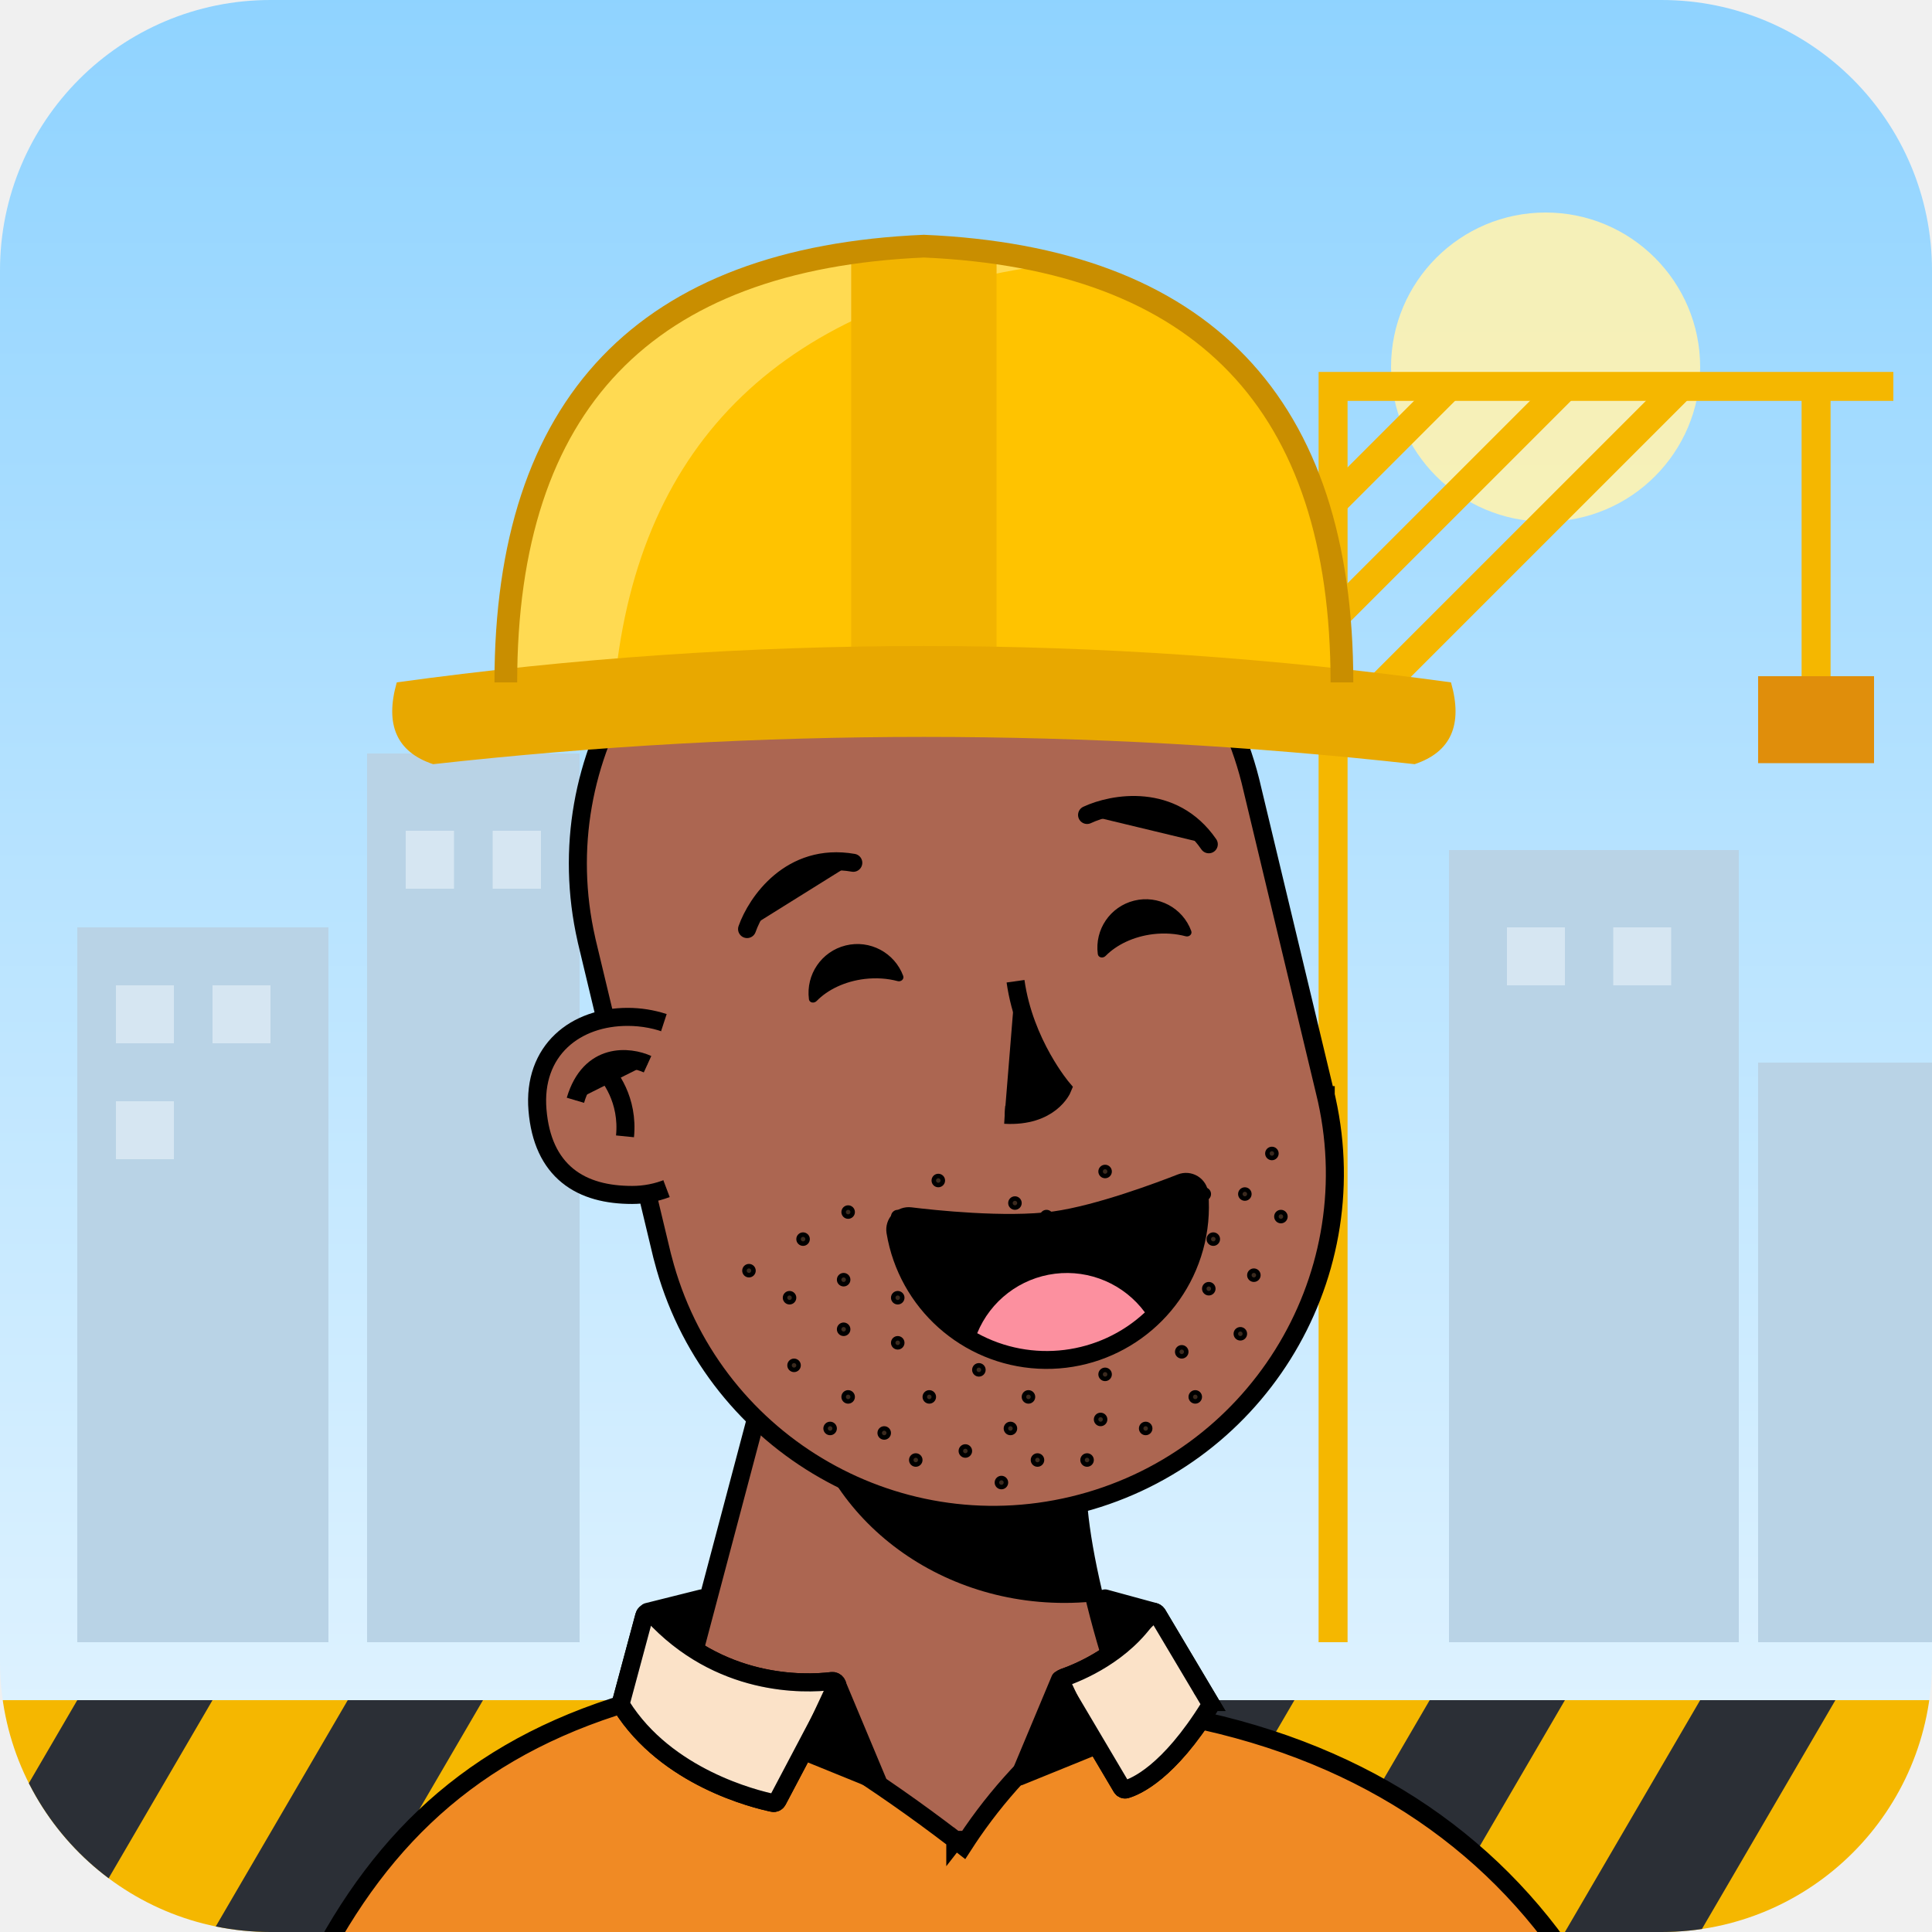
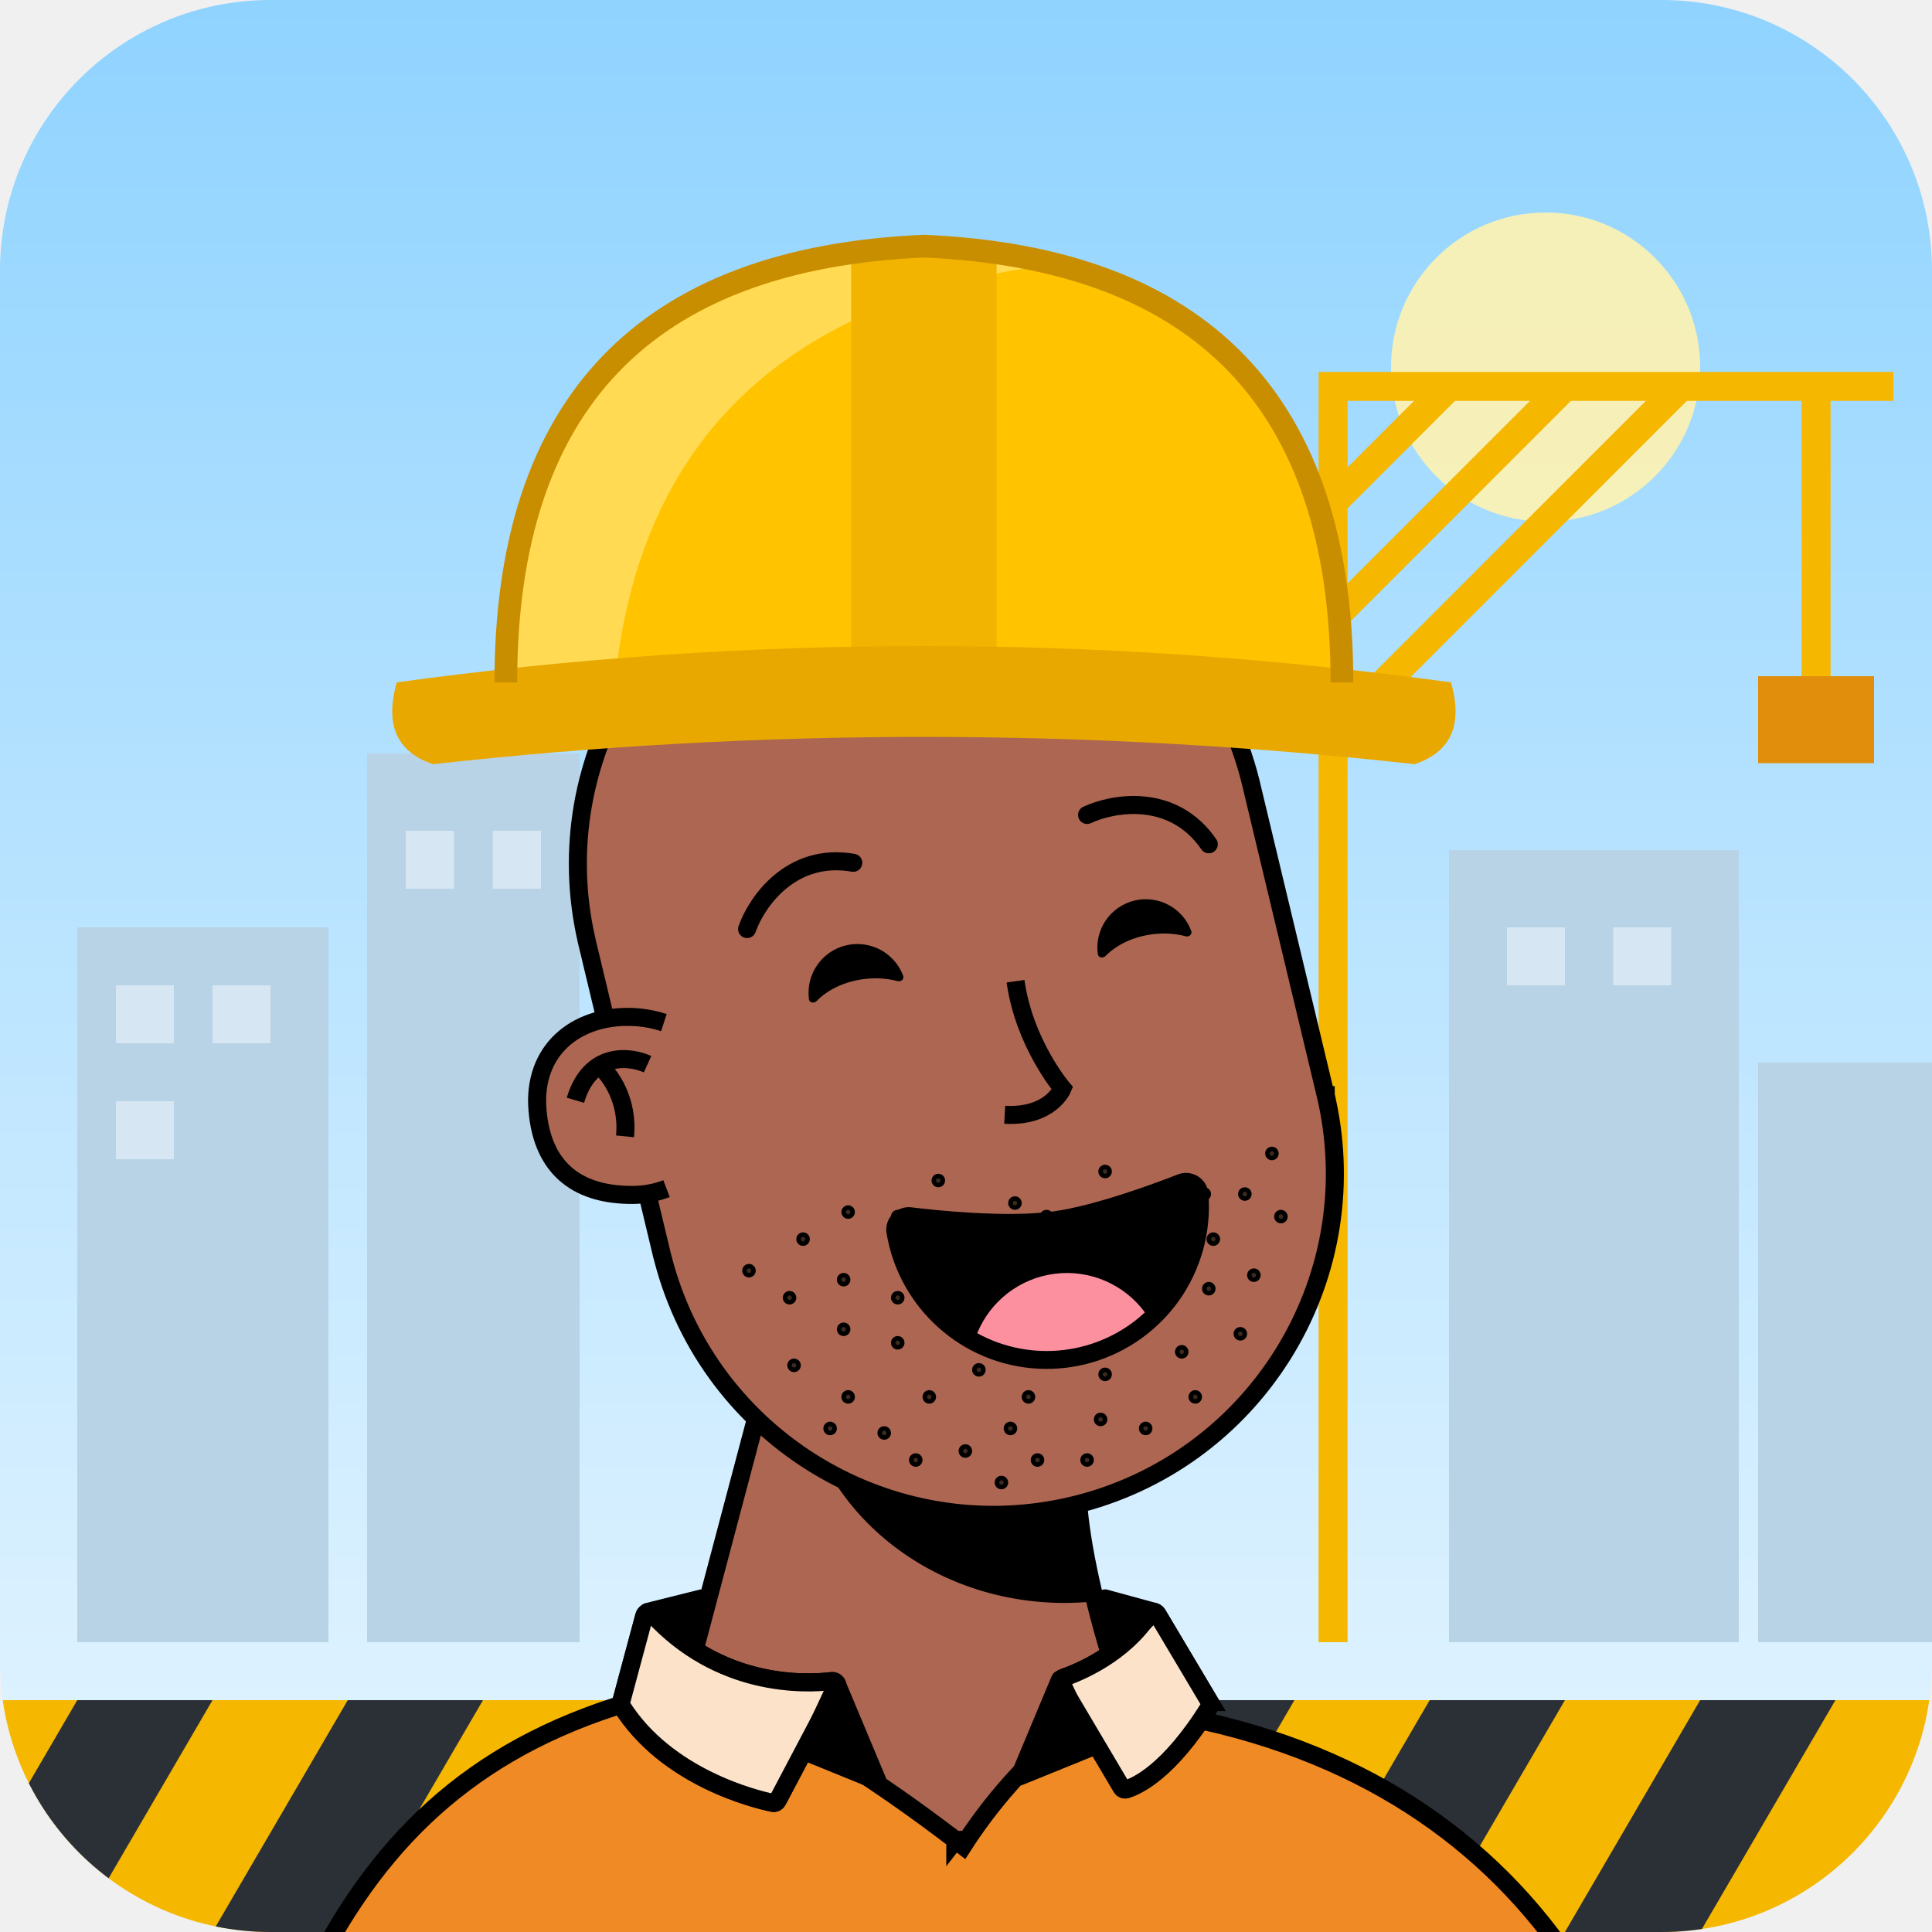
<svg xmlns="http://www.w3.org/2000/svg" viewBox="0 0 200 200" width="200" height="200">
  <defs>
    <clipPath id="cb-clip">
      <rect width="200" height="200" rx="28" />
    </clipPath>
  </defs>
  <g clip-path="url(#cb-clip)">
    <linearGradient id="cb-sky" x1="0" y1="0" x2="0" y2="1">
      <stop offset="0" stop-color="#8fd3ff" />
      <stop offset="1" stop-color="#e8f6ff" />
    </linearGradient>
    <rect width="200" height="200" fill="url(#cb-sky)" />
    <circle cx="160" cy="38" r="16" fill="#fff3b0" opacity=".9" />
    <g fill="#b9d3e6">
      <rect x="8" y="96" width="26" height="74" />
      <rect x="38" y="78" width="22" height="92" />
      <rect x="150" y="88" width="30" height="82" />
      <rect x="182" y="110" width="18" height="60" />
    </g>
    <g fill="#d6e6f2">
      <rect x="12" y="102" width="6" height="6" />
      <rect x="22" y="102" width="6" height="6" />
      <rect x="12" y="114" width="6" height="6" />
      <rect x="42" y="86" width="5" height="6" />
      <rect x="51" y="86" width="5" height="6" />
      <rect x="156" y="96" width="6" height="6" />
      <rect x="167" y="96" width="6" height="6" />
    </g>
    <g stroke="#f5b700" stroke-width="3" fill="none">
      <path d="M138 170 V40 H196" />
      <path d="M138 52 L150 40 M138 64 L162 40 M138 76 L174 40" />
      <path d="M188 40 V70" />
    </g>
    <rect x="182" y="70" width="12" height="9" fill="#e08e0b" />
    <rect x="0" y="176" width="200" height="24" fill="#f5b700" />
    <g fill="#2b2f36">
      <path d="M-6 200 L8 176 H22 L8 200 Z" />
      <path d="M22 200 L36 176 H50 L36 200 Z" />
      <path d="M50 200 L64 176 H78 L64 200 Z" />
      <path d="M78 200 L92 176 H106 L92 200 Z" />
      <path d="M106 200 L120 176 H134 L120 200 Z" />
      <path d="M134 200 L148 176 H162 L148 200 Z" />
      <path d="M162 200 L176 176 H190 L176 200 Z" />
      <path d="M190 200 L204 176 H218 L204 200 Z" />
    </g>
-     <svg x="15" y="32" width="168" height="168" viewBox="0 0 360 360">
+     <svg x="15" y="32" width="168" height="168" viewBox="0 0 360 360" fill="none" shape-rendering="auto">
      <mask id="viewboxMask">
        <rect width="360" height="360" rx="0" ry="0" x="0" y="0" fill="#fff" />
      </mask>
      <g mask="url(#viewboxMask)">
        <g transform="translate(80 23)">
          <path d="M154 319.5c-14.4-20-25.67-58.67-27-78L58.5 212 30 319.5h124Z" fill="#ac6651" stroke="#000" stroke-width="4" />
          <path d="M130.37 263.69c-2.1.2-4.22.31-6.37.31-30.78 0-56.05-21.57-58.76-49.1L127 241.5c.38 5.48 1.55 13.32 3.37 22.19Z" fill="#000" style="mix-blend-mode:multiply" />
          <path d="M181.94 151.37v.01l.1.4.14.65A75.72 75.72 0 0 1 34.93 187.7l-.2-.74L18 117.13l-.06-.29A75.72 75.72 0 0 1 165.2 81.55l.05.21.02.08.05.2.05.2v.01l16.4 68.44.08.34.08.34Z" fill="#ac6651" stroke="#000" stroke-width="4" />
          <g transform="translate(34 102.3)">
            <g fill="#3b2a1e">
              <path d="M31 109a1 1 0 1 1-2 0 1 1 0 0 1 2 0ZM83 116a1 1 0 1 1-2 0 1 1 0 0 1 2 0ZM79 123a1 1 0 1 1-2 0 1 1 0 0 1 2 0ZM99 121a1 1 0 1 1-2 0 1 1 0 0 1 2 0ZM100 111a1 1 0 1 1-2 0 1 1 0 0 1 2 0ZM120 116a1 1 0 1 1-2 0 1 1 0 0 1 2 0ZM130 102a1 1 0 1 1-2 0 1 1 0 0 1 2 0ZM21 88a1 1 0 1 1-2 0 1 1 0 0 1 2 0ZM54 104a1 1 0 1 1-2 0 1 1 0 0 1 2 0ZM51 124a1 1 0 1 1-2 0 1 1 0 0 1 2 0ZM69 128a1 1 0 1 1-2 0 1 1 0 0 1 2 0ZM103 102a1 1 0 1 1-2 0 1 1 0 0 1 2 0ZM117 106a1 1 0 1 1-2 0 1 1 0 0 1 2 0ZM109 123a1 1 0 1 1-2 0 1 1 0 0 1 2 0ZM123 92a1 1 0 1 1-2 0 1 1 0 0 1 2 0ZM30 94a1 1 0 1 1-2 0 1 1 0 0 1 2 0ZM54 94a1 1 0 1 1-2 0 1 1 0 0 1 2 0ZM54 76a1 1 0 1 1-2 0 1 1 0 0 1 2 0ZM58 130a1 1 0 1 1-2 0 1 1 0 0 1 2 0ZM85 130a1 1 0 1 1-2 0 1 1 0 0 1 2 0ZM96 130a1 1 0 1 1-2 0 1 1 0 0 1 2 0ZM113 94a1 1 0 1 1-2 0 1 1 0 0 1 2 0ZM113 76a1 1 0 1 1-2 0 1 1 0 0 1 2 0ZM133 89a1 1 0 1 1-2 0 1 1 0 0 1 2 0ZM33 81a1 1 0 1 1-2 0 1 1 0 0 1 2 0ZM43 116a1 1 0 1 1-2 0 1 1 0 0 1 2 0ZM39 123a1 1 0 1 1-2 0 1 1 0 0 1 2 0ZM79 103a1 1 0 1 1-2 0 1 1 0 0 1 2 0ZM91 105a1 1 0 1 1-2 0 1 1 0 0 1 2 0ZM77 135a1 1 0 1 1-2 0 1 1 0 0 1 2 0ZM100 84a1 1 0 1 1-2 0 1 1 0 0 1 2 0ZM100 66a1 1 0 1 1-2 0 1 1 0 0 1 2 0ZM124 81a1 1 0 1 1-2 0 1 1 0 0 1 2 0ZM131 71a1 1 0 1 1-2 0 1 1 0 0 1 2 0ZM42 90a1 1 0 1 1-2 0 1 1 0 0 1 2 0ZM42 101a1 1 0 1 1-2 0 1 1 0 0 1 2 0ZM63 86a1 1 0 1 1-2 0 1 1 0 0 1 2 0ZM63 68a1 1 0 1 1-2 0 1 1 0 0 1 2 0ZM75 82a1 1 0 1 1-2 0 1 1 0 0 1 2 0ZM87 76a1 1 0 1 1-2 0 1 1 0 0 1 2 0ZM100 76a1 1 0 1 1-2 0 1 1 0 0 1 2 0Z" />
              <path d="M113 76a1 1 0 1 1-2 0 1 1 0 0 1 2 0ZM139 76a1 1 0 1 1-2 0 1 1 0 0 1 2 0ZM61 116a1 1 0 1 1-2 0 1 1 0 0 1 2 0ZM72 110a1 1 0 1 1-2 0 1 1 0 0 1 2 0ZM68 102a1 1 0 1 1-2 0 1 1 0 0 1 2 0ZM92 93a1 1 0 1 1-2 0 1 1 0 0 1 2 0ZM43 75a1 1 0 1 1-2 0 1 1 0 0 1 2 0ZM80 91a1 1 0 1 1-2 0 1 1 0 0 1 2 0ZM80 73a1 1 0 1 1-2 0 1 1 0 0 1 2 0ZM115 87a1 1 0 1 1-2 0 1 1 0 0 1 2 0ZM115 69a1 1 0 1 1-2 0 1 1 0 0 1 2 0ZM122 71a1 1 0 1 1-2 0 1 1 0 0 1 2 0ZM137 62a1 1 0 1 1-2 0 1 1 0 0 1 2 0Z" />
              <path d="M31 109a1 1 0 1 1-2 0 1 1 0 0 1 2 0ZM83 116a1 1 0 1 1-2 0 1 1 0 0 1 2 0ZM79 123a1 1 0 1 1-2 0 1 1 0 0 1 2 0ZM99 121a1 1 0 1 1-2 0 1 1 0 0 1 2 0ZM100 111a1 1 0 1 1-2 0 1 1 0 0 1 2 0ZM120 116a1 1 0 1 1-2 0 1 1 0 0 1 2 0ZM130 102a1 1 0 1 1-2 0 1 1 0 0 1 2 0ZM21 88a1 1 0 1 1-2 0 1 1 0 0 1 2 0ZM54 104a1 1 0 1 1-2 0 1 1 0 0 1 2 0ZM51 124a1 1 0 1 1-2 0 1 1 0 0 1 2 0ZM69 128a1 1 0 1 1-2 0 1 1 0 0 1 2 0ZM103 102a1 1 0 1 1-2 0 1 1 0 0 1 2 0ZM117 106a1 1 0 1 1-2 0 1 1 0 0 1 2 0ZM109 123a1 1 0 1 1-2 0 1 1 0 0 1 2 0ZM123 92a1 1 0 1 1-2 0 1 1 0 0 1 2 0ZM30 94a1 1 0 1 1-2 0 1 1 0 0 1 2 0ZM54 94a1 1 0 1 1-2 0 1 1 0 0 1 2 0ZM54 76a1 1 0 1 1-2 0 1 1 0 0 1 2 0ZM58 130a1 1 0 1 1-2 0 1 1 0 0 1 2 0ZM85 130a1 1 0 1 1-2 0 1 1 0 0 1 2 0ZM96 130a1 1 0 1 1-2 0 1 1 0 0 1 2 0ZM113 94a1 1 0 1 1-2 0 1 1 0 0 1 2 0ZM113 76a1 1 0 1 1-2 0 1 1 0 0 1 2 0ZM133 89a1 1 0 1 1-2 0 1 1 0 0 1 2 0ZM33 81a1 1 0 1 1-2 0 1 1 0 0 1 2 0ZM43 116a1 1 0 1 1-2 0 1 1 0 0 1 2 0ZM39 123a1 1 0 1 1-2 0 1 1 0 0 1 2 0ZM79 103a1 1 0 1 1-2 0 1 1 0 0 1 2 0ZM91 105a1 1 0 1 1-2 0 1 1 0 0 1 2 0ZM77 135a1 1 0 1 1-2 0 1 1 0 0 1 2 0ZM100 84a1 1 0 1 1-2 0 1 1 0 0 1 2 0ZM100 66a1 1 0 1 1-2 0 1 1 0 0 1 2 0ZM124 81a1 1 0 1 1-2 0 1 1 0 0 1 2 0ZM131 71a1 1 0 1 1-2 0 1 1 0 0 1 2 0ZM42 90a1 1 0 1 1-2 0 1 1 0 0 1 2 0ZM42 101a1 1 0 1 1-2 0 1 1 0 0 1 2 0ZM63 86a1 1 0 1 1-2 0 1 1 0 0 1 2 0ZM63 68a1 1 0 1 1-2 0 1 1 0 0 1 2 0ZM75 82a1 1 0 1 1-2 0 1 1 0 0 1 2 0ZM87 76a1 1 0 1 1-2 0 1 1 0 0 1 2 0ZM100 76a1 1 0 1 1-2 0 1 1 0 0 1 2 0Z" stroke="#000" />
              <path d="M113 76a1 1 0 1 1-2 0 1 1 0 0 1 2 0ZM139 76a1 1 0 1 1-2 0 1 1 0 0 1 2 0ZM61 116a1 1 0 1 1-2 0 1 1 0 0 1 2 0ZM72 110a1 1 0 1 1-2 0 1 1 0 0 1 2 0ZM68 102a1 1 0 1 1-2 0 1 1 0 0 1 2 0ZM92 93a1 1 0 1 1-2 0 1 1 0 0 1 2 0ZM43 75a1 1 0 1 1-2 0 1 1 0 0 1 2 0ZM80 91a1 1 0 1 1-2 0 1 1 0 0 1 2 0ZM80 73a1 1 0 1 1-2 0 1 1 0 0 1 2 0ZM115 87a1 1 0 1 1-2 0 1 1 0 0 1 2 0ZM115 69a1 1 0 1 1-2 0 1 1 0 0 1 2 0ZM122 71a1 1 0 1 1-2 0 1 1 0 0 1 2 0ZM137 62a1 1 0 1 1-2 0 1 1 0 0 1 2 0Z" stroke="#000" />
            </g>
          </g>
        </g>
        <g transform="translate(170 183)">
          <path d="M64.73 25.7a36 36 0 0 0 1.18-12.54 4.98 4.98 0 0 0-6.8-4.2c-4.26 1.67-18.03 6.88-27.62 8.2-10.52 1.44-26.66-.32-31.44-.91a4.98 4.98 0 0 0-5.53 5.74 36 36 0 0 0 70.21 3.7Z" fill="#000000" />
          <path d="M51.83 39.55a32 32 0 0 1-37.2 4.62 21.5 21.5 0 0 1 37.2-4.62Z" fill="#FC909F" />
        </g>
        <g transform="translate(110 102)">
          <path d="M99 10.21c5.67-2.66 19-5.1 27 6.5M23.58 35.52c2.07-5.9 9.68-17.12 23.56-14.7" stroke="#000000" stroke-width="4" stroke-linecap="round" />
        </g>
        <g transform="translate(49 11)">
          <path d="M140 56c14.67-.67 40.4-8.8 26-36M114 54c14.67-.67 40.4-8.8 26-36M78 65c14.67-.67 40.4-8.8 26-36" stroke="#3b2a1e" stroke-width="4" />
        </g>
        <g transform="translate(142 119)">
          <path d="M5.29 34.07c.11.82 1.14 1 1.72.41 2.46-2.52 6.25-4.36 10.65-4.89 2.6-.3 5.1-.12 7.32.48.75.2 1.5-.44 1.23-1.17A10.84 10.84 0 0 0 5.3 34.07ZM69.38 24.07c.12.82 1.15 1 1.73.41 2.44-2.48 6.19-4.3 10.54-4.83 2.56-.3 5.03-.12 7.23.47.75.2 1.5-.44 1.23-1.17a10.74 10.74 0 0 0-20.73 5.12Z" fill="#000000" />
          <g transform="translate(-40 -8)" />
        </g>
        <g transform="rotate(-8 1149.44 -1186.92)">
          <path d="M16.5 3c0 14 7 25 7 25S20 34 10 32" stroke="#000" stroke-width="4" />
        </g>
        <g transform="translate(84 154)">
          <path d="M30.5 6.18A23.78 23.78 0 0 0 23.08 5c-10.5 0-19 6.5-18 18.5 1.04 12.5 8.5 17 19 17A19.6 19.6 0 0 0 31 39.23" stroke="#000" stroke-width="8" />
          <path d="M31.5 39.04a19.38 19.38 0 0 1-7.42 1.46c-10.5 0-17.96-4.5-19-17-1-12 7.5-18.5 18-18.5 3.14 0 6.19.6 8.92 1.73l-.5 32.3Z" fill="#ac6651" />
          <path d="M27.5 13.5c-4-1.83-12.8-2.8-16 8" stroke="#000" stroke-width="4" />
          <path d="M17 14c2.17 1.83 6.3 7.5 5.5 15.5" stroke="#000" stroke-width="4" />
          <g transform="translate(3 35)" />
        </g>
        <g transform="translate(53 272)">
          <g stroke="#000" stroke-width="4">
            <path d="M126.77 67.58 128 66l-1.23 1.58 1.72 1.34 1.19-1.83v-.02l.05-.06.04-.05a28.57 28.57 0 0 1 .8-1.18 112.35 112.35 0 0 1 11.5-14.05c3.67-3.78 7.83-7.4 12.13-9.93 4.31-2.53 8.58-3.84 12.53-3.3C209.17 44.2 240.4 63 260.67 91h-273.3c16.3-29.34 39.49-48.02 77.07-56.59 1.6-.36 3.78-.25 6.5.38 2.7.63 5.77 1.73 9.09 3.19 6.62 2.9 14.02 7.16 20.97 11.56a355.78 355.78 0 0 1 25.24 17.63l.4.3.1.08.02.02h.01Z" fill="#f08a24" />
            <path d="m52.61 37.08 5.17-19.23c.2-.78 1.22-1 1.76-.4C74.4 33.7 93.16 33.08 99.4 32.33c.84-.1 1.5.82 1.1 1.58L87.34 58.86c-.2.38-.62.6-1.04.5-3.95-.82-23.62-5.63-33.57-21.5a1 1 0 0 1-.12-.78ZM183.2 36.98 171.61 17.5c-.4-.66-1.37-.65-1.79 0-5.73 8.83-15.63 12.9-19.09 14.1-.62.22-.9.96-.57 1.53l13.5 22.81c.2.34.59.53.97.42 2.13-.61 9.46-3.67 18.54-18.34a1 1 0 0 0 .01-1.04Z" fill="#f08a24" />
            <path d="m52.61 37.08 5.17-19.23c.2-.78 1.22-1 1.76-.4C74.4 33.7 93.16 33.08 99.4 32.33c.84-.1 1.5.82 1.1 1.58L87.34 58.86c-.2.38-.62.6-1.04.5-3.95-.82-23.62-5.63-33.57-21.5a1 1 0 0 1-.12-.78ZM183.2 36.98 171.61 17.5c-.4-.66-1.37-.65-1.79 0-5.73 8.83-15.63 12.9-19.09 14.1-.62.22-.9.96-.57 1.53l13.5 22.81c.2.34.59.53.97.42 2.13-.61 9.46-3.67 18.54-18.34a1 1 0 0 0 .01-1.04Z" fill="#fff" fill-opacity=".75" />
            <path d="m109.5 54.5-9-21.5-7 15 16 6.5ZM141 53.5l9-21.5 7 15-16 6.5ZM70.5 14l-12 3 10 6.5 2-9.5ZM160 14l11 3-7 6.5-4-9.5Z" fill="#000" stroke-linejoin="round" />
          </g>
        </g>
      </g>
    </svg>
    <g transform="translate(95.64 70.64) scale(0.9408)">
      <path d="M-46 0 Q-46 -46 0 -48 Q46 -46 46 0 Z" fill="#ffc300" />
      <path d="M-46 0 Q-46 -46 0 -48 Q8 -47.6 14 -46 Q-30 -40 -34 0 Z" fill="#ffe066" opacity=".8" />
      <path d="M-8 -47 H8 V0 H-8 Z" fill="#f2b400" />
      <path d="M-58 0 Q0 -8 58 0 Q60 7 54 9 Q0 3 -54 9 Q-60 7 -58 0 Z" fill="#e8a800" />
      <path d="M-46 0 Q-46 -46 0 -48 Q46 -46 46 0" fill="none" stroke="#c98e00" stroke-width="2.5" />
    </g>
  </g>
</svg>
